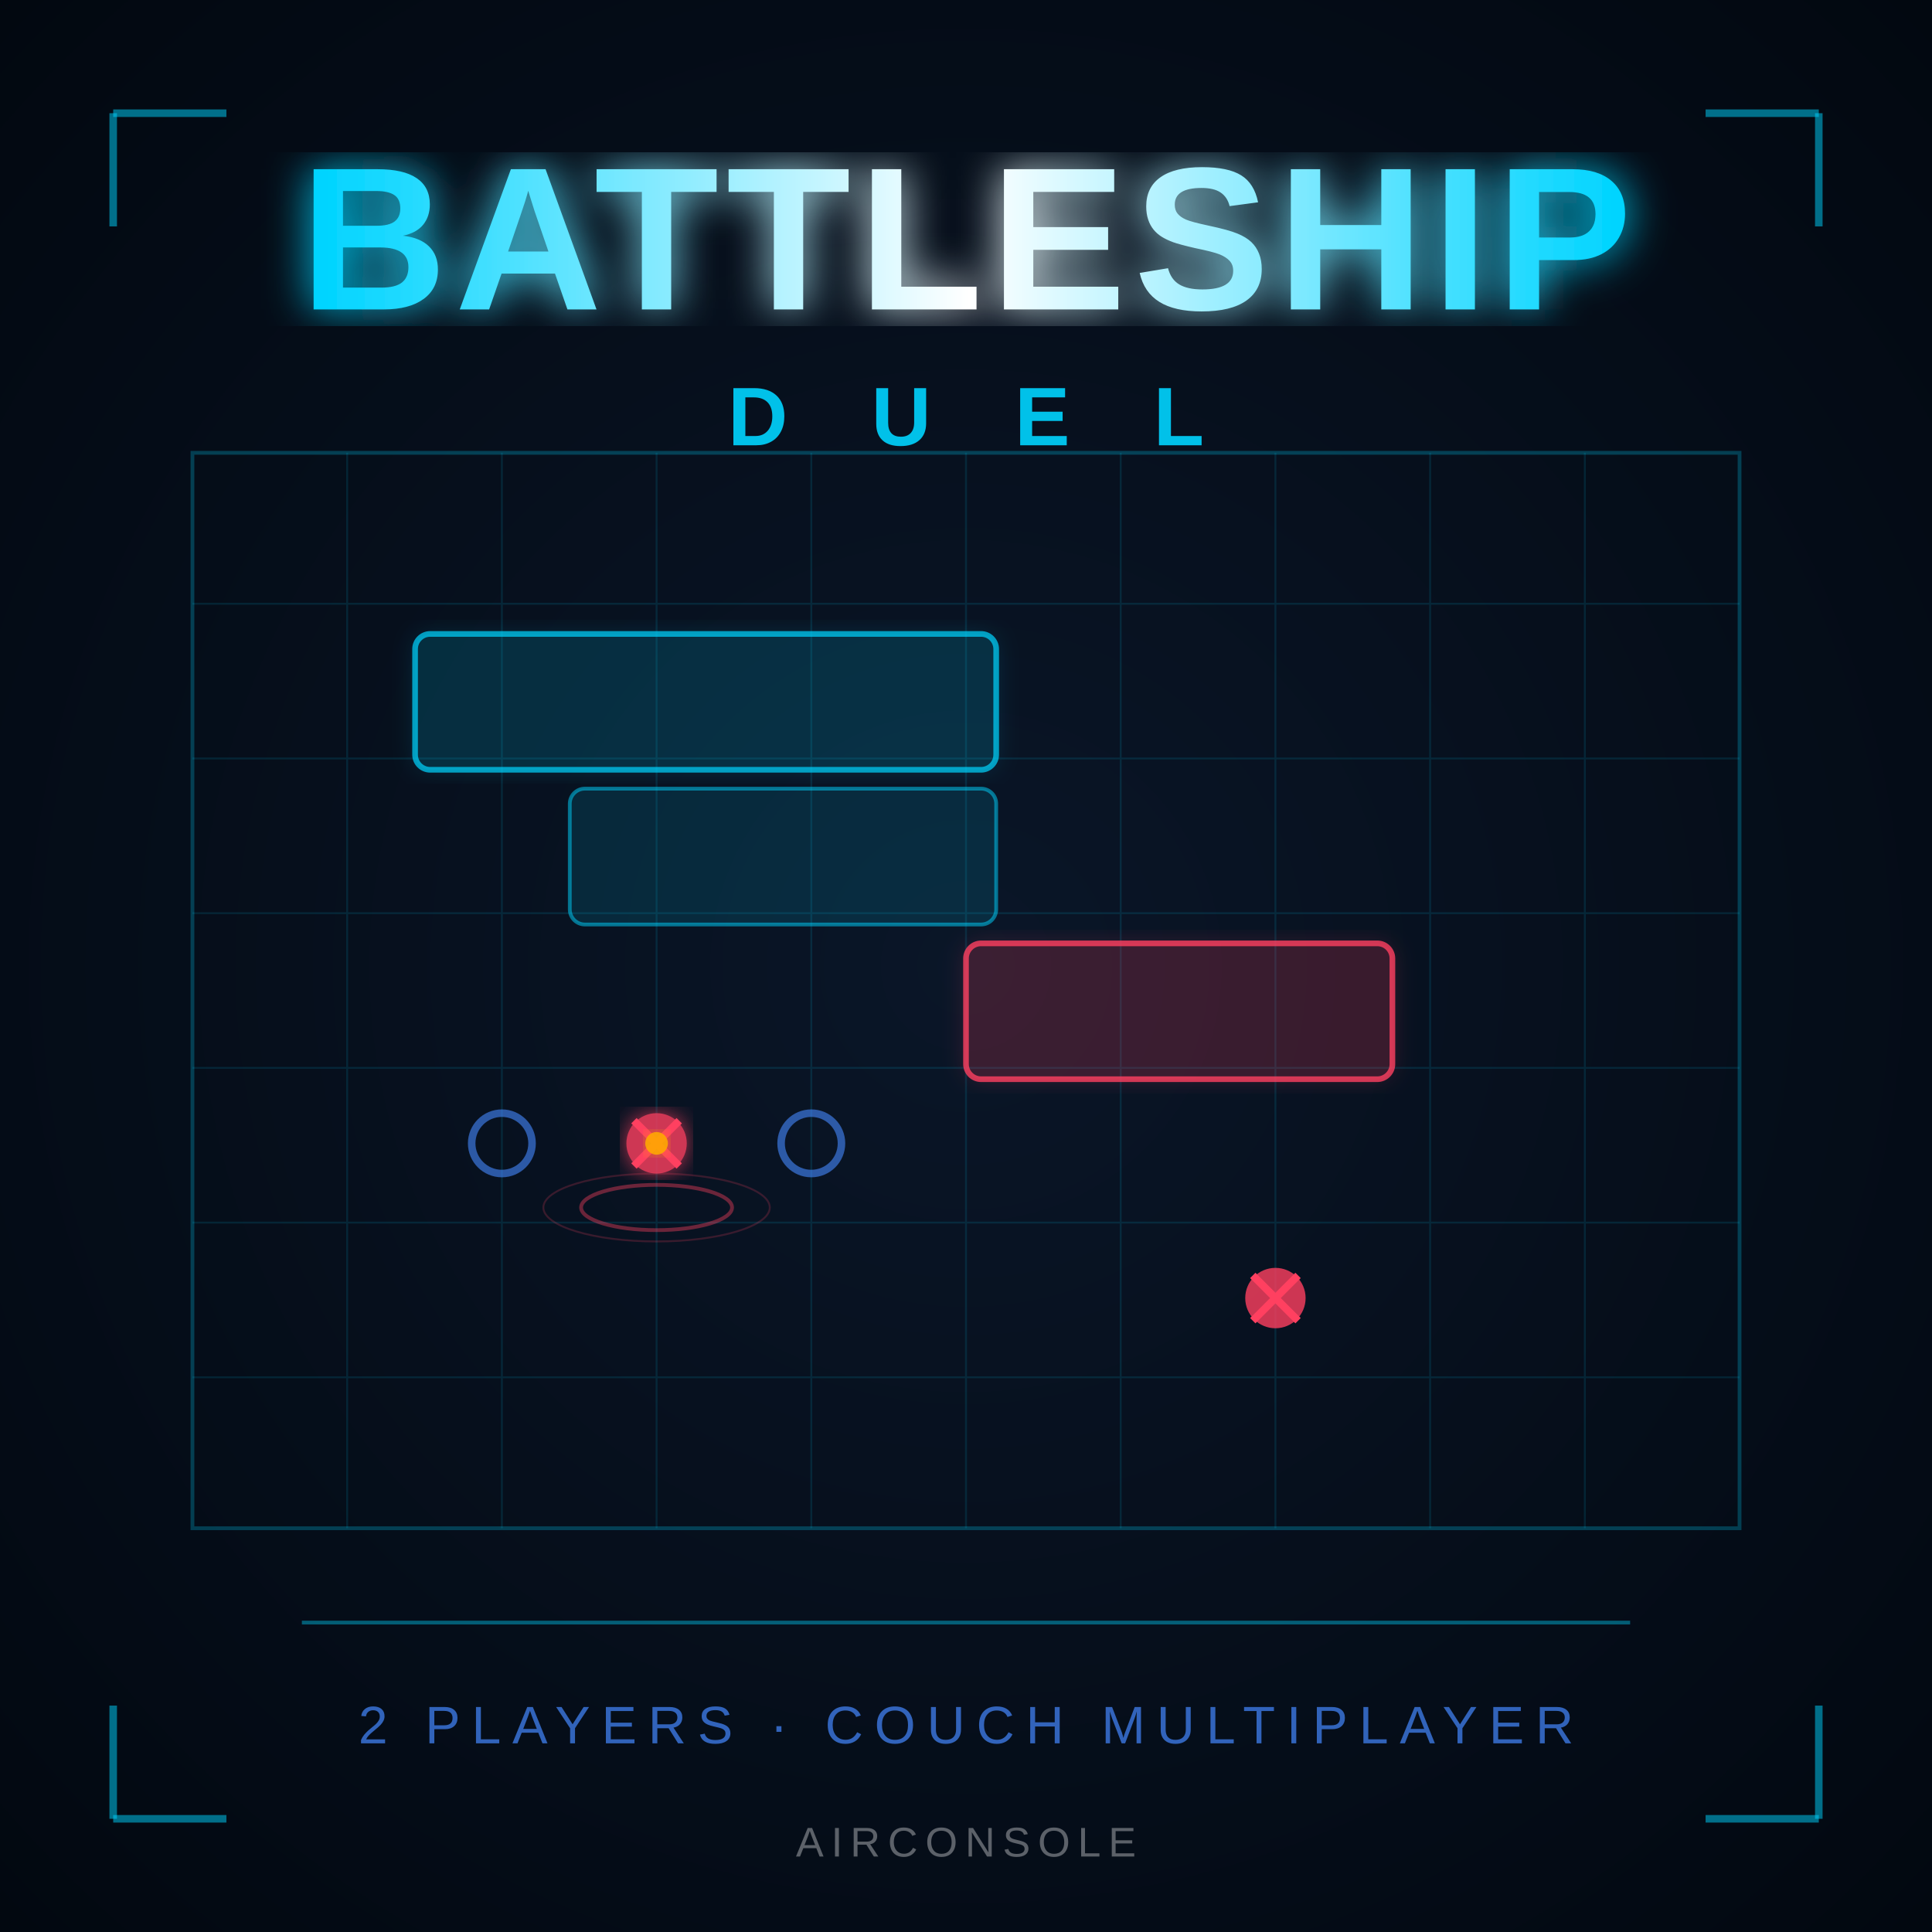
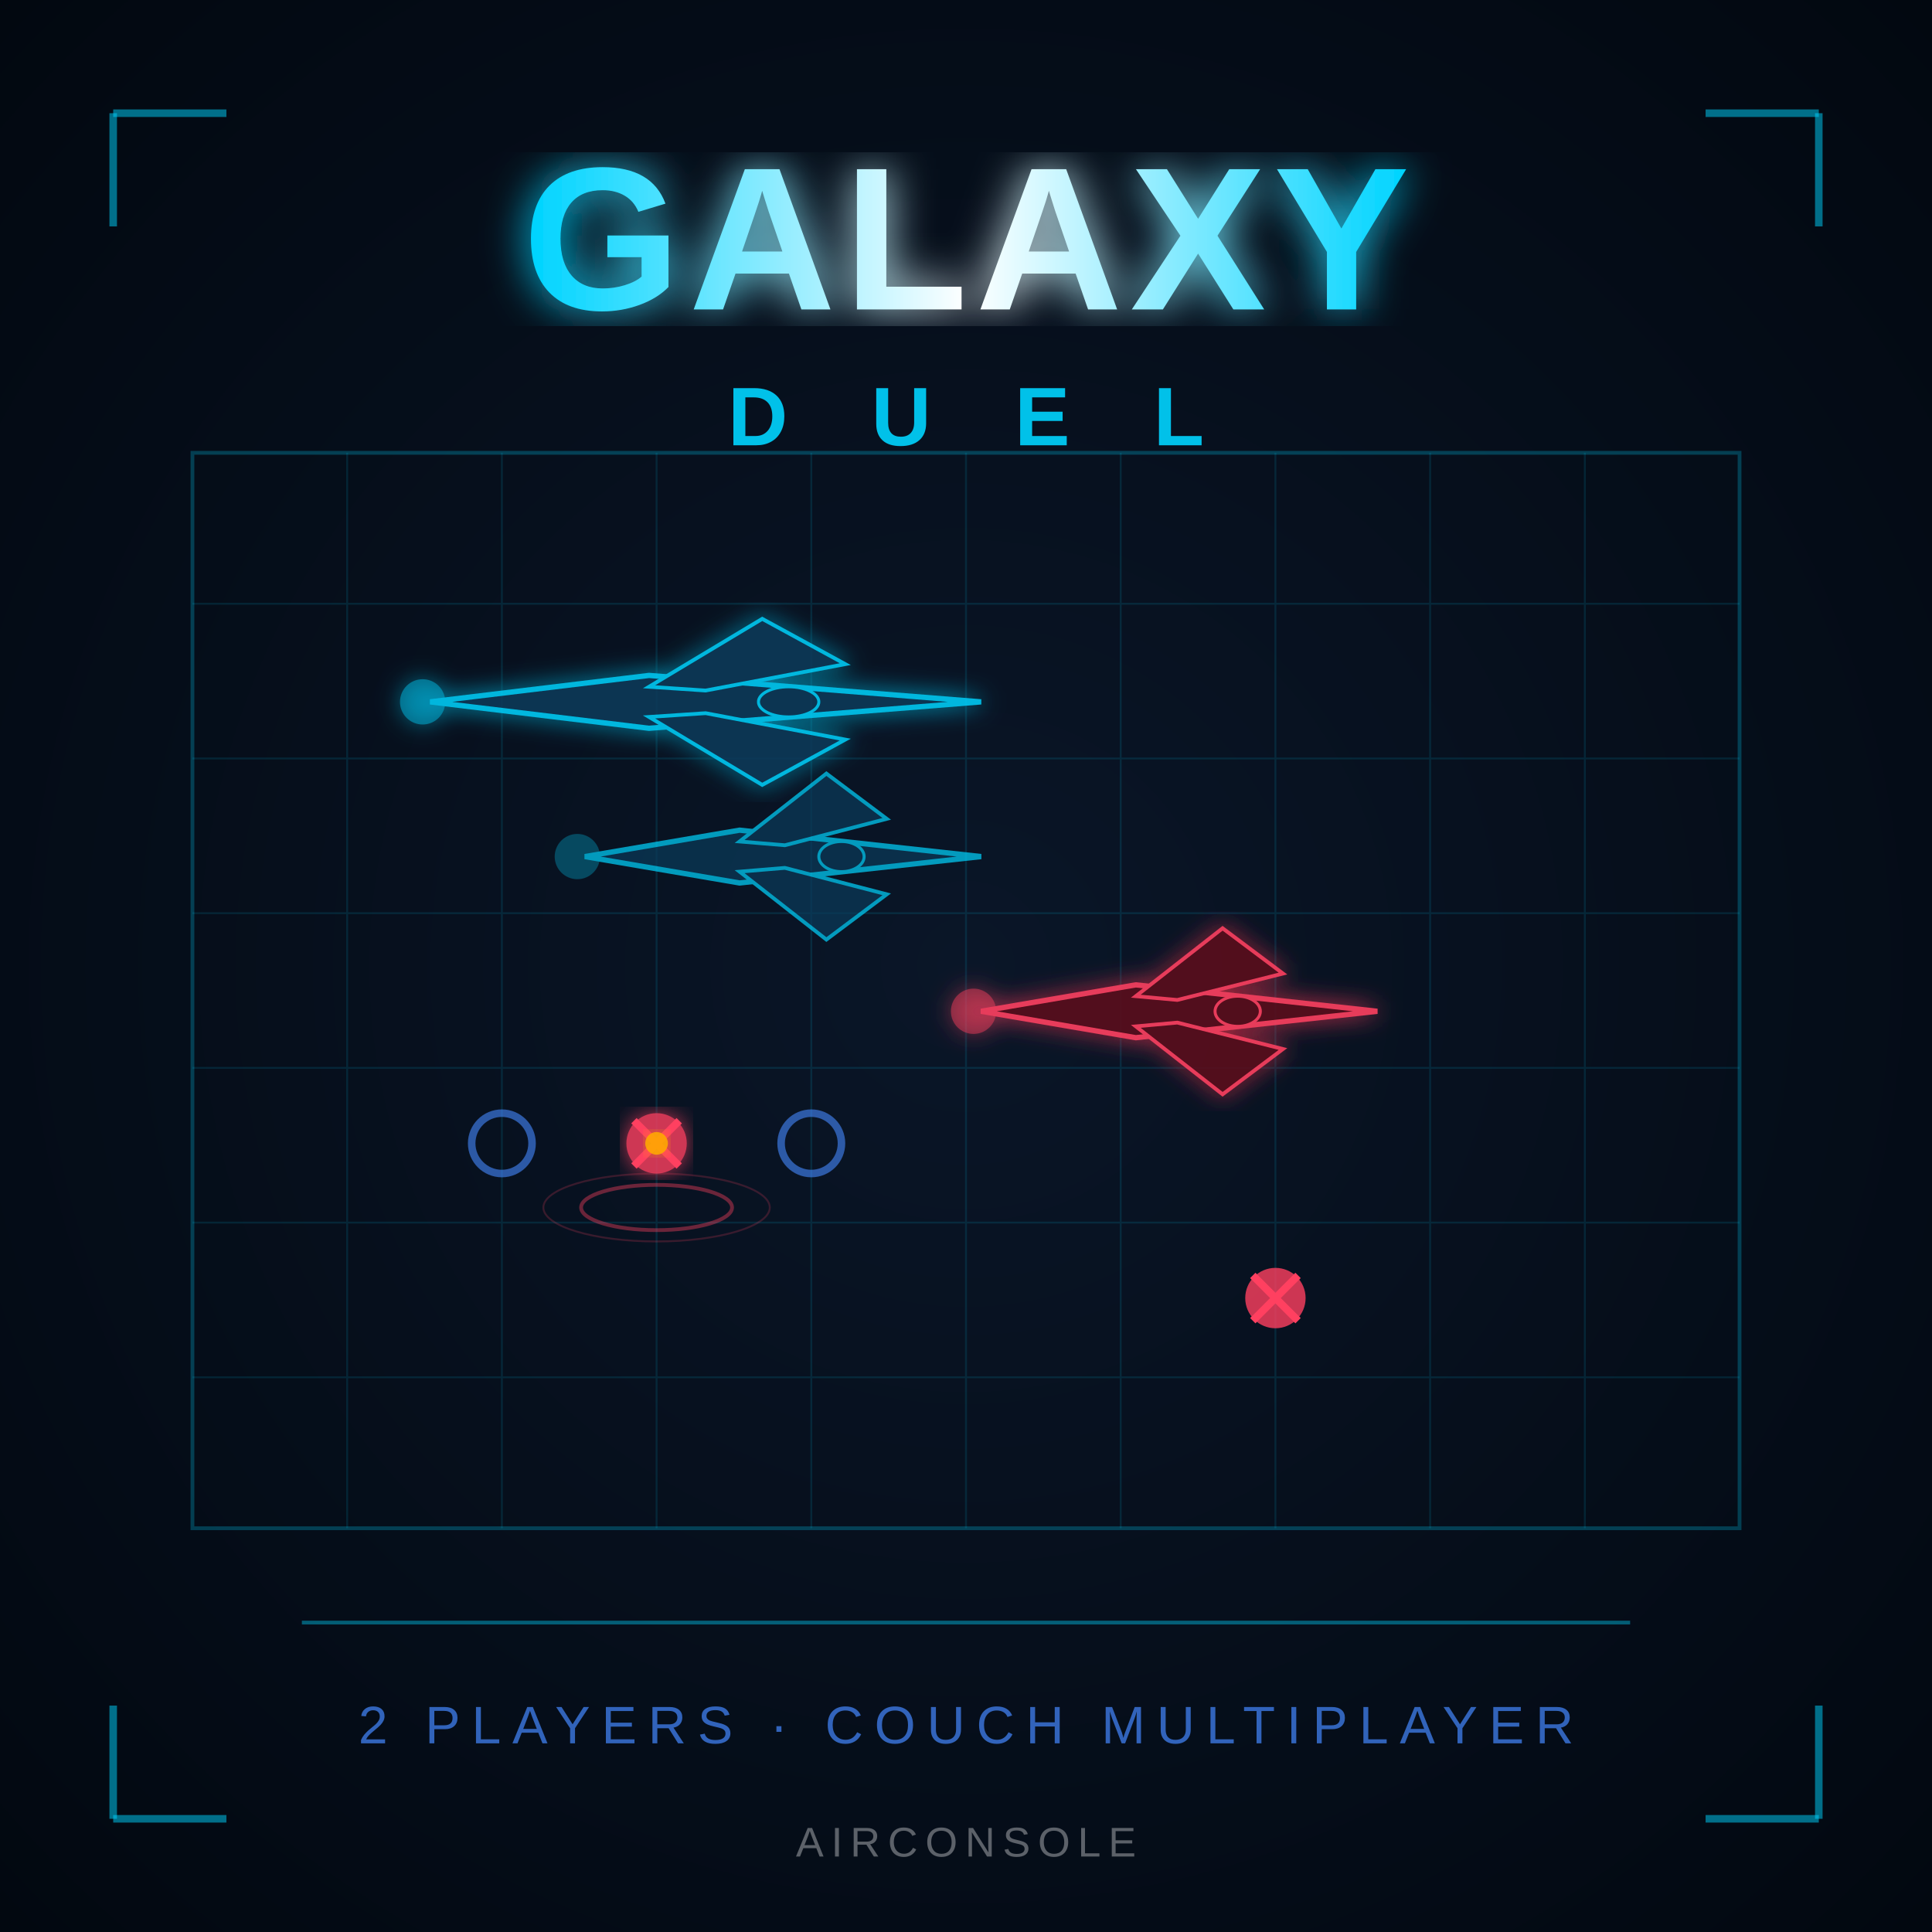
<svg xmlns="http://www.w3.org/2000/svg" width="512" height="512" viewBox="0 0 512 512">
  <defs>
    <radialGradient id="bgGrad" cx="50%" cy="50%" r="70%">
      <stop offset="0%" style="stop-color:#0a1628" />
      <stop offset="100%" style="stop-color:#020810" />
    </radialGradient>
    <filter id="glow">
      <feGaussianBlur stdDeviation="3" result="coloredBlur" />
      <feMerge>
        <feMergeNode in="coloredBlur" />
        <feMergeNode in="SourceGraphic" />
      </feMerge>
    </filter>
    <filter id="strongGlow">
      <feGaussianBlur stdDeviation="6" result="coloredBlur" />
      <feMerge>
        <feMergeNode in="coloredBlur" />
        <feMergeNode in="SourceGraphic" />
      </feMerge>
    </filter>
    <linearGradient id="titleGrad" x1="0%" y1="0%" x2="100%" y2="0%">
      <stop offset="0%" style="stop-color:#00d4ff" />
      <stop offset="50%" style="stop-color:#ffffff" />
      <stop offset="100%" style="stop-color:#00d4ff" />
    </linearGradient>
  </defs>
  <rect width="512" height="512" fill="url(#bgGrad)" />
  <g opacity="0.12" stroke="#00d4ff" stroke-width="0.5">
    <line x1="51" y1="160" x2="461" y2="160" />
    <line x1="51" y1="201" x2="461" y2="201" />
    <line x1="51" y1="242" x2="461" y2="242" />
    <line x1="51" y1="283" x2="461" y2="283" />
    <line x1="51" y1="324" x2="461" y2="324" />
    <line x1="51" y1="365" x2="461" y2="365" />
    <line x1="92" y1="120" x2="92" y2="405" />
    <line x1="133" y1="120" x2="133" y2="405" />
    <line x1="174" y1="120" x2="174" y2="405" />
    <line x1="215" y1="120" x2="215" y2="405" />
    <line x1="256" y1="120" x2="256" y2="405" />
    <line x1="297" y1="120" x2="297" y2="405" />
    <line x1="338" y1="120" x2="338" y2="405" />
    <line x1="379" y1="120" x2="379" y2="405" />
    <line x1="420" y1="120" x2="420" y2="405" />
  </g>
  <rect x="51" y="120" width="410" height="285" fill="none" stroke="#00d4ff" stroke-width="1" opacity="0.25" />
-   <rect x="110" y="168" width="154" height="36" rx="4" fill="#00d4ff" opacity="0.15" filter="url(#glow)" />
-   <rect x="110" y="168" width="154" height="36" rx="4" fill="none" stroke="#00d4ff" stroke-width="1.5" opacity="0.7" />
-   <rect x="151" y="209" width="113" height="36" rx="4" fill="#00d4ff" opacity="0.12" />
-   <rect x="151" y="209" width="113" height="36" rx="4" fill="none" stroke="#00d4ff" stroke-width="1" opacity="0.5" />
-   <rect x="256" y="250" width="113" height="36" rx="4" fill="#ff4060" opacity="0.2" filter="url(#glow)" />
-   <rect x="256" y="250" width="113" height="36" rx="4" fill="none" stroke="#ff4060" stroke-width="1.5" opacity="0.8" />
+   <g opacity="0.85" filter="url(#glow)">
+     <path d="M 114,186 L 172,179 L 260,186 L 172,193 Z" fill="#0a3a5a" stroke="#00d4ff" stroke-width="1.4" />
+     <path d="M 172,182 L 202,164 L 224,176 L 187,183 Z" fill="#0a3a5a" stroke="#00d4ff" stroke-width="1" />
+     <path d="M 172,190 L 202,208 L 224,196 L 187,189 Z" fill="#0a3a5a" stroke="#00d4ff" stroke-width="1" />
+     <ellipse cx="209" cy="186" rx="8" ry="4" fill="#0a3a5a" stroke="#00d4ff" stroke-width="0.8" />
+     <circle cx="112" cy="186" r="6" fill="rgba(0,212,255,0.5)" />
+   </g>
+   <g opacity="0.7">
+     <path d="M 155,227 L 196,220 L 260,227 L 196,234 Z" fill="#0a3a5a" stroke="#00d4ff" stroke-width="1.4" />
+     <path d="M 196,223 L 219,205 L 235,217 L 208,224 Z" fill="#0a3a5a" stroke="#00d4ff" stroke-width="1" />
+     <path d="M 196,231 L 219,249 L 235,237 L 208,230 Z" fill="#0a3a5a" stroke="#00d4ff" stroke-width="1" />
+     <ellipse cx="223" cy="227" rx="6" ry="4" fill="#0a3a5a" stroke="#00d4ff" stroke-width="0.8" />
+     <circle cx="153" cy="227" r="6" fill="rgba(0,212,255,0.4)" />
+   </g>
+   <g opacity="0.9" filter="url(#glow)">
+     <path d="M 260,268 L 301,261 L 365,268 L 301,275 Z" fill="#5a0a1a" stroke="#ff4060" stroke-width="1.4" />
+     <path d="M 301,264 L 324,246 L 340,258 L 312,265 Z" fill="#5a0a1a" stroke="#ff4060" stroke-width="1" />
+     <path d="M 301,272 L 324,290 L 340,278 L 312,271 Z" fill="#5a0a1a" stroke="#ff4060" stroke-width="1" />
+     <ellipse cx="328" cy="268" rx="6" ry="4" fill="#5a0a1a" stroke="#ff4060" stroke-width="0.8" />
+     <circle cx="258" cy="268" r="6" fill="rgba(255,64,96,0.5)" />
+   </g>
  <circle cx="133" cy="303" r="8" fill="none" stroke="#4488ff" stroke-width="2" opacity="0.6" />
  <circle cx="174" cy="303" r="8" fill="#ff4060" opacity="0.8" filter="url(#glow)" />
  <line x1="168" y1="297" x2="180" y2="309" stroke="#ff4060" stroke-width="2" />
  <line x1="180" y1="297" x2="168" y2="309" stroke="#ff4060" stroke-width="2" />
  <circle cx="215" cy="303" r="8" fill="none" stroke="#4488ff" stroke-width="2" opacity="0.6" />
  <circle cx="338" cy="344" r="8" fill="#ff4060" opacity="0.8" />
  <line x1="332" y1="338" x2="344" y2="350" stroke="#ff4060" stroke-width="2" />
  <line x1="344" y1="338" x2="332" y2="350" stroke="#ff4060" stroke-width="2" />
  <ellipse cx="174" cy="320" rx="20" ry="6" fill="none" stroke="#ff4060" stroke-width="1" opacity="0.4" />
  <ellipse cx="174" cy="320" rx="30" ry="9" fill="none" stroke="#ff4060" stroke-width="0.5" opacity="0.2" />
  <circle cx="174" cy="303" r="3" fill="#ffaa00" filter="url(#glow)" opacity="0.9" />
  <line x1="80" y1="430" x2="432" y2="430" stroke="#00d4ff" stroke-width="1" opacity="0.4" />
-   <text x="256" y="82" text-anchor="middle" font-family="'Arial Black', Arial, sans-serif" font-size="54" font-weight="900" letter-spacing="2" fill="url(#titleGrad)" filter="url(#strongGlow)">BATTLESHIP</text>
+   <text x="256" y="82" text-anchor="middle" font-family="'Arial Black', Arial, sans-serif" font-size="54" font-weight="900" letter-spacing="2" fill="url(#titleGrad)" filter="url(#strongGlow)">GALAXY</text>
  <text x="256" y="118" text-anchor="middle" font-family="Arial, sans-serif" font-size="22" font-weight="bold" letter-spacing="8" fill="#00d4ff" opacity="0.9">D U E L</text>
  <text x="256" y="462" text-anchor="middle" font-family="Arial, sans-serif" font-size="14" letter-spacing="3" fill="#4488ff" opacity="0.7">2 PLAYERS · COUCH MULTIPLAYER</text>
  <text x="256" y="492" text-anchor="middle" font-family="Arial, sans-serif" font-size="11" letter-spacing="2" fill="#ffffff" opacity="0.35">AIRCONSOLE</text>
  <line x1="30" y1="30" x2="60" y2="30" stroke="#00d4ff" stroke-width="2" opacity="0.5" />
  <line x1="30" y1="30" x2="30" y2="60" stroke="#00d4ff" stroke-width="2" opacity="0.5" />
  <line x1="482" y1="30" x2="452" y2="30" stroke="#00d4ff" stroke-width="2" opacity="0.5" />
  <line x1="482" y1="30" x2="482" y2="60" stroke="#00d4ff" stroke-width="2" opacity="0.5" />
  <line x1="30" y1="482" x2="60" y2="482" stroke="#00d4ff" stroke-width="2" opacity="0.5" />
  <line x1="30" y1="482" x2="30" y2="452" stroke="#00d4ff" stroke-width="2" opacity="0.5" />
  <line x1="482" y1="482" x2="452" y2="482" stroke="#00d4ff" stroke-width="2" opacity="0.5" />
  <line x1="482" y1="482" x2="482" y2="452" stroke="#00d4ff" stroke-width="2" opacity="0.5" />
</svg>
